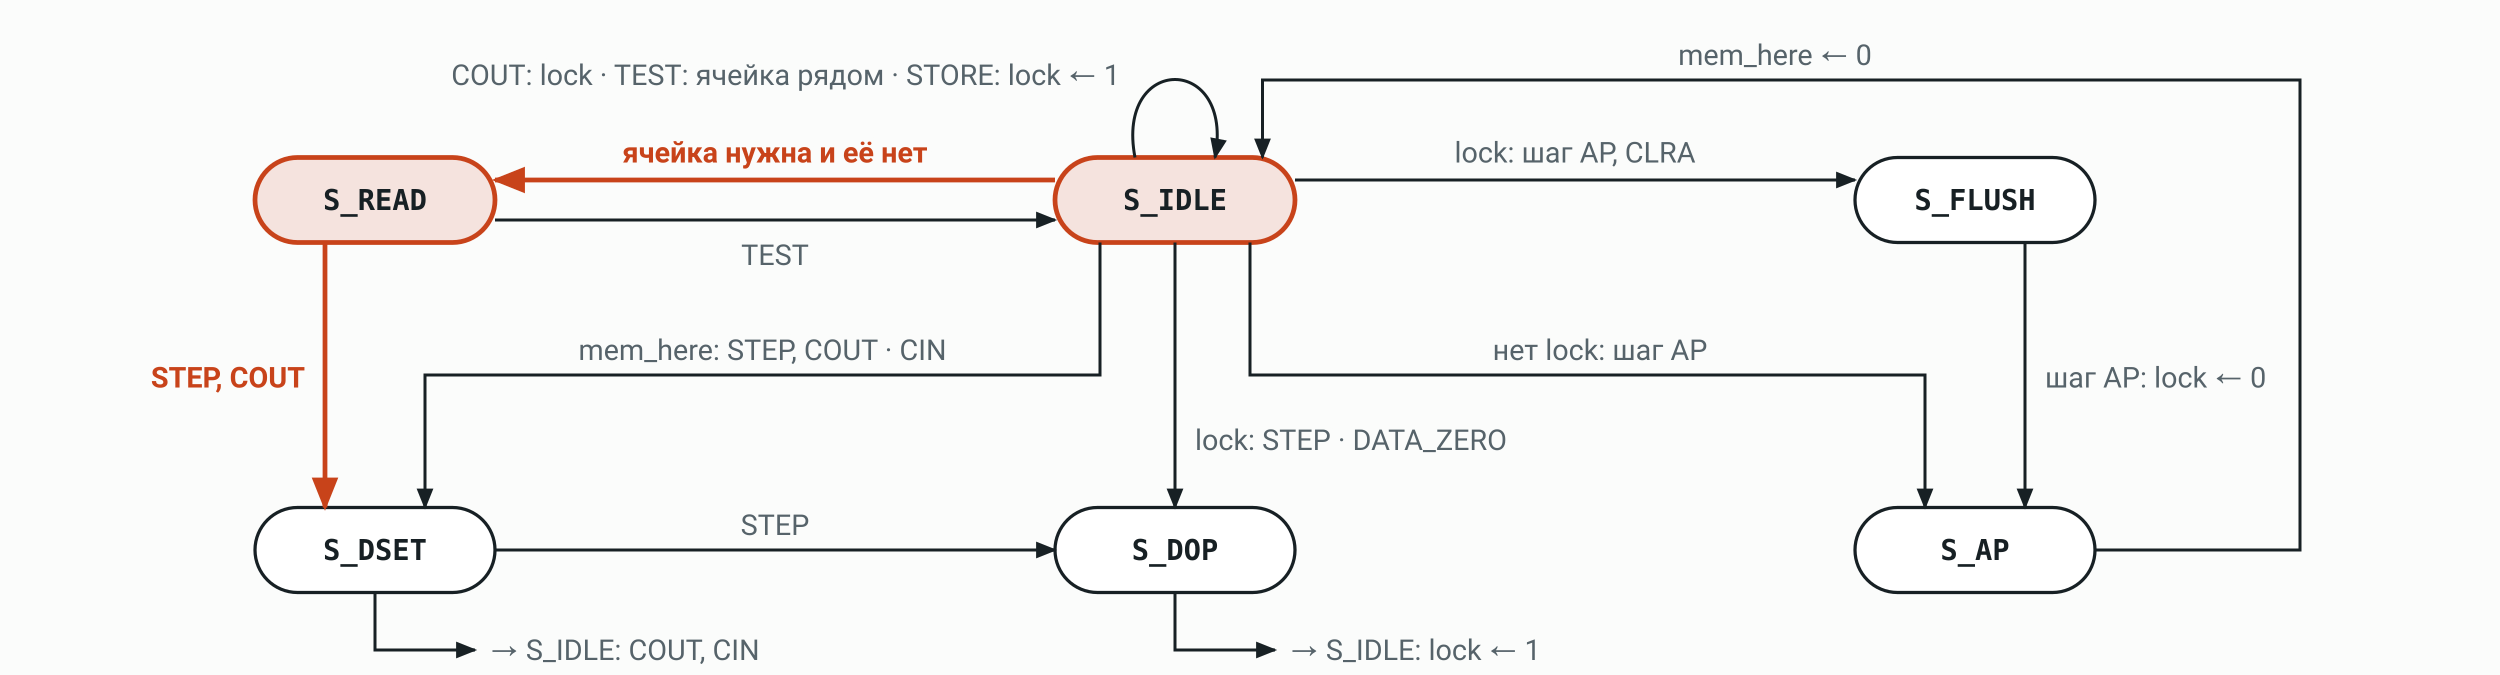
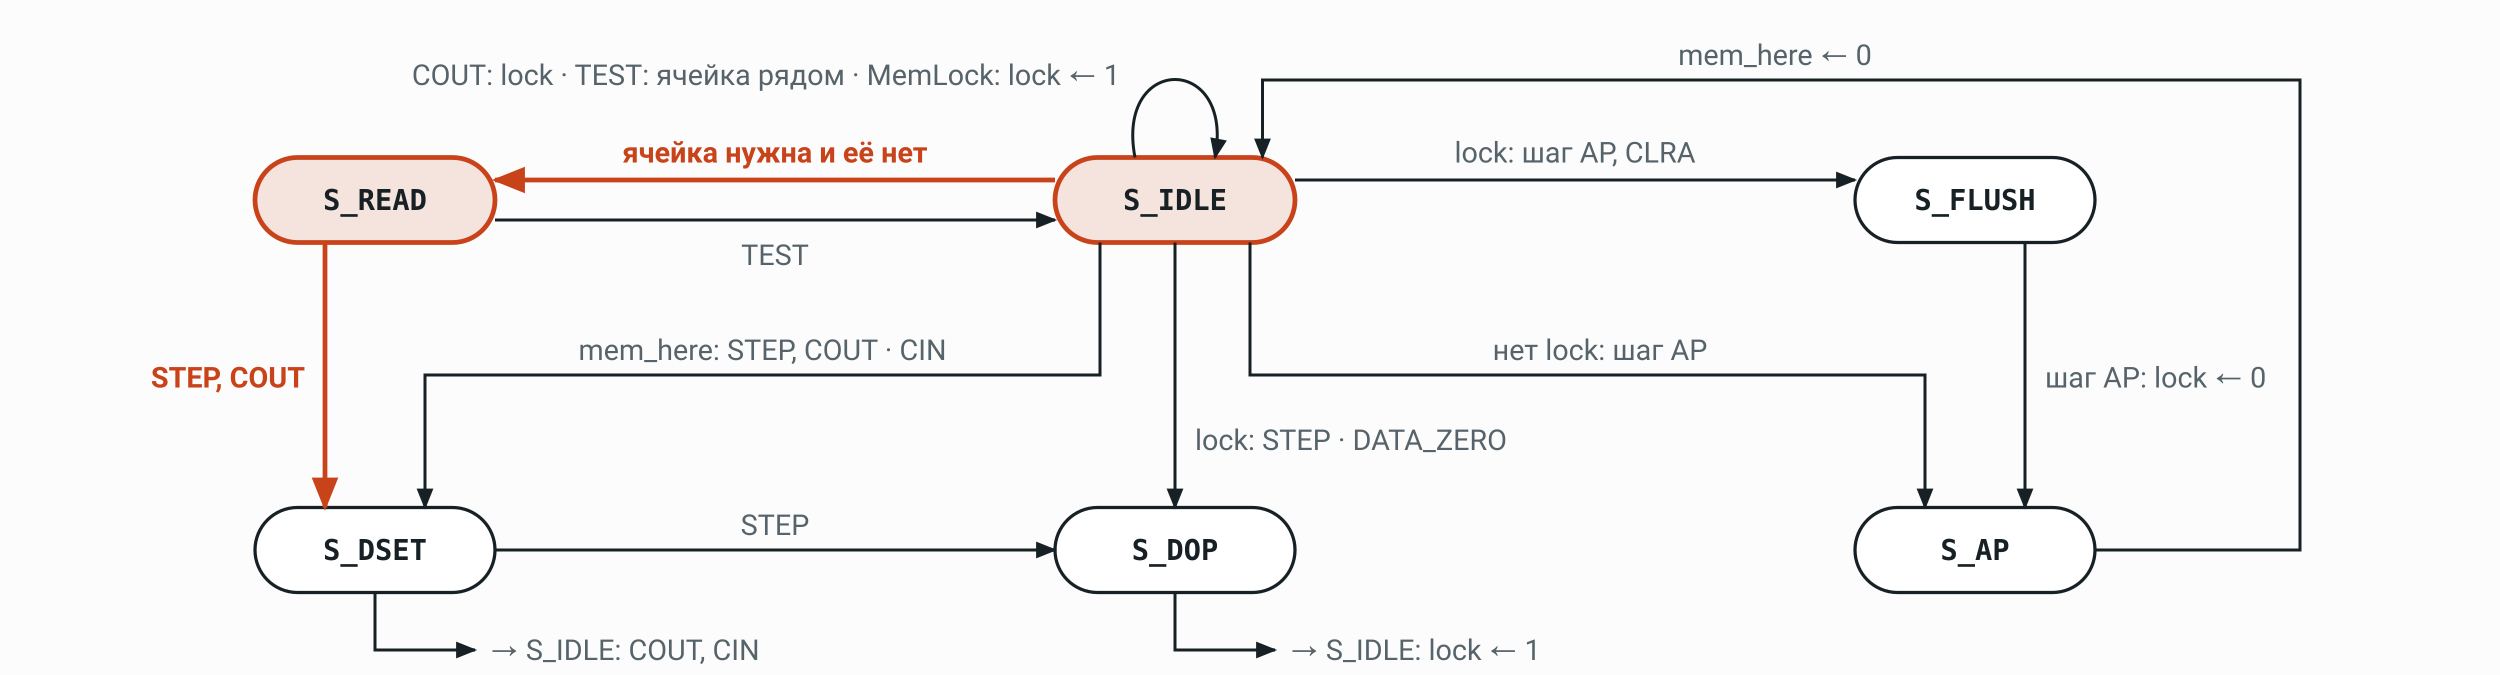
<svg xmlns="http://www.w3.org/2000/svg" viewBox="0 0 1000 270" width="1000" height="270" class="dg" role="img" aria-label="Автомат ApLine: память читается только тогда, когда значение ячейки нужно и его нет ни в счётчике, ни в выходном регистре памяти; выгрузка — перед сменой адреса, если счётчик владеет ячейкой (MemLock). Каждое состояние, кроме S_IDLE, выдаёт одну операцию, когда готовы все исполнители (go), и уходит в такте её приёма.">
  <style>
.dg { color: #172024; display: block; height: auto; color: #172024; }
.dg text { fill: currentColor; font-family: "PT Sans", "Segoe UI", Roboto, Helvetica, Arial, sans-serif; font-size: 11px; }
.dg .tt { font-family: "PT Sans Narrow", "Arial Narrow", "Roboto Condensed", Arial, sans-serif; font-weight: 700; font-size: 14px; letter-spacing: 0.02em; }
.dg .tm { font-family: "JetBrains Mono", "DejaVu Sans Mono", Consolas, "Liberation Mono", monospace; font-size: 10.5px; }
.dg .tl { fill: #56636a; font-size: 11.5px; }
.dg .tp { font-family: "JetBrains Mono", "DejaVu Sans Mono", Consolas, "Liberation Mono", monospace; font-size: 11px; }
.dg .tpi { font-family: "JetBrains Mono", "DejaVu Sans Mono", Consolas, "Liberation Mono", monospace; font-size: 10px; fill: #56636a; }
.dg .tn { fill: #56636a; font-size: 10.5px; }
.dg .tg { font-family: "JetBrains Mono", "DejaVu Sans Mono", Consolas, "Liberation Mono", monospace; font-size: 13px; font-weight: 700; }
.dg .ts { font-family: "JetBrains Mono", "DejaVu Sans Mono", Consolas, "Liberation Mono", monospace; font-size: 11.5px; font-weight: 600; }
.dg .tf { font-family: "PT Sans Narrow", "Arial Narrow", "Roboto Condensed", Arial, sans-serif; font-size: 13px; letter-spacing: 0.03em; fill: #56636a; }
.dg .tk { font-family: "PT Sans Narrow", "Arial Narrow", "Roboto Condensed", Arial, sans-serif; font-weight: 700; font-size: 14px; }
.dg .ti { font-family: "JetBrains Mono", "DejaVu Sans Mono", Consolas, "Liberation Mono", monospace; font-size: 8.5px; fill: #56636a; }
.dg .tnum { font-family: "JetBrains Mono", "DejaVu Sans Mono", Consolas, "Liberation Mono", monospace; font-size: 11px; font-weight: 700; fill: #c8431a; }
.dg .tacc { fill: #c8431a; font-weight: 700; font-size: 11.5px; }
.dg .blk { fill: #ffffff; stroke: currentColor; stroke-width: 1.2; }
.dg .blk-opt { fill: #ffffff; stroke: currentColor; stroke-width: 1.2; stroke-dasharray: 6 3; }
.dg .blk-acc { fill: rgba(200, 67, 26, 0.13); stroke: #c8431a; stroke-width: 1.6; }
.dg .frame { fill: none; stroke: #56636a; stroke-width: 1; stroke-dasharray: 2 4; }
.dg .w { fill: none; stroke: currentColor; stroke-width: 1.2; }
.dg .wd { fill: none; stroke: currentColor; stroke-width: 1.2; stroke-dasharray: 5 3; }
.dg .wacc { fill: none; stroke: #c8431a; stroke-width: 1.9; }
.dg .wbus { fill: none; stroke: currentColor; stroke-width: 3.2; }
.dg .wthin { fill: none; stroke: #56636a; stroke-width: 1; }
.dg .wv { fill: none; stroke: currentColor; stroke-width: 1.6; }
.dg .wvacc { fill: none; stroke: #c8431a; stroke-width: 2.1; }
.dg .grid { stroke: #c6cfcd; stroke-width: 1; }
.dg .ah { fill: currentColor; }
.dg .ahg { fill: #c8431a; }
.dg .ahw { fill: #a4126e; }
.dg .wwarn { fill: none; stroke: #a4126e; stroke-width: 1.8; stroke-dasharray: 6 3; }
.dg .twarn { fill: #a4126e; font-weight: 700; font-size: 11.5px; }
.dg .tl, .dg .tn, .dg .tacc, .dg .twarn { paint-order: stroke; stroke: #fbfcfb; stroke-width: 4px; stroke-linejoin: round; }
.dg .dot { fill: currentColor; }
.dg .dot-acc { fill: #c8431a; }
.dg .inv { fill: #ffffff; stroke: currentColor; stroke-width: 1.2; }
.dg .st { fill: #ffffff; stroke: currentColor; stroke-width: 1.3; }
.dg .st-acc { fill: rgba(200, 67, 26, 0.13); stroke: #c8431a; stroke-width: 1.9; }
.dg .st-dim { fill: #e3e9e8; stroke: #56636a; stroke-width: 1.1; stroke-dasharray: 4 3; }
.dg .anode { fill: #e3e9e8; stroke: #56636a; stroke-width: 1; }
.dg .kmain { fill: #ffffff; stroke: currentColor; stroke-width: 1.4; }
.dg .kga { fill: #ffffff; stroke: currentColor; stroke-width: 1.2; }
.dg .kgb { fill: #56636a; }
.dg .lit { fill: #c8431a; stroke: #c8431a; }
.dg .halo { fill: rgba(200, 67, 26, 0.13); }
.dg .tgt { fill: none; stroke: #c8431a; stroke-width: 1.3; stroke-dasharray: 3 3; }
.dg .seg { fill: #ffffff; stroke: currentColor; stroke-width: 1.1; }
.dg .seg-acc { fill: rgba(200, 67, 26, 0.13); stroke: #c8431a; stroke-width: 1.4; }
.dg .seg-off { fill: #e3e9e8; stroke: #56636a; stroke-width: 1; }
</style>
  <rect x="0" y="0" width="1000" height="270" fill="#fbfcfb" />
  <defs>
    <marker id="aplfsm-a" viewBox="0 0 10 10" refX="9" refY="5" markerWidth="7" markerHeight="7" orient="auto-start-reverse">
      <path d="M0,1 L10,5 L0,9 z" fill="#172024" stroke="none" stroke-width="0" class="ah" />
    </marker>
    <marker id="aplfsm-ag" viewBox="0 0 10 10" refX="9" refY="5" markerWidth="7" markerHeight="7" orient="auto-start-reverse">
      <path d="M0,1 L10,5 L0,9 z" fill="#c8431a" stroke="none" stroke-width="0" class="ahg" />
    </marker>
    <marker id="aplfsm-aw" viewBox="0 0 10 10" refX="9" refY="5" markerWidth="7" markerHeight="7" orient="auto-start-reverse">
      <path d="M0,1 L10,5 L0,9 z" fill="#a4126e" stroke="none" stroke-width="0" class="ahw" />
    </marker>
  </defs>
  <g transform="translate(0,20)">
    <rect x="102" y="43" width="96" height="34" rx="17" fill="#f5ddd3" stroke="#c8431a" stroke-width="1.9" class="st-acc" />
    <text x="150" y="64" fill="#172024" font-size="11" font-family="sans-serif" class="ts" text-anchor="middle">S_READ</text>
    <rect x="422" y="43" width="96" height="34" rx="17" fill="#f5ddd3" stroke="#c8431a" stroke-width="1.9" class="st-acc" />
    <text x="470" y="64" fill="#172024" font-size="11" font-family="sans-serif" class="ts" text-anchor="middle">S_IDLE</text>
    <rect x="742" y="43" width="96" height="34" rx="17" fill="#ffffff" stroke="#172024" stroke-width="1.3" class="st" />
    <text x="790" y="64" fill="#172024" font-size="11" font-family="sans-serif" class="ts" text-anchor="middle">S_FLUSH</text>
    <rect x="102" y="183" width="96" height="34" rx="17" fill="#ffffff" stroke="#172024" stroke-width="1.3" class="st" />
    <text x="150" y="204" fill="#172024" font-size="11" font-family="sans-serif" class="ts" text-anchor="middle">S_DSET</text>
    <rect x="422" y="183" width="96" height="34" rx="17" fill="#ffffff" stroke="#172024" stroke-width="1.3" class="st" />
    <text x="470" y="204" fill="#172024" font-size="11" font-family="sans-serif" class="ts" text-anchor="middle">S_DOP</text>
    <rect x="742" y="183" width="96" height="34" rx="17" fill="#ffffff" stroke="#172024" stroke-width="1.3" class="st" />
    <text x="790" y="204" fill="#172024" font-size="11" font-family="sans-serif" class="ts" text-anchor="middle">S_AP</text>
    <path d="M454,43 C446,1.4 494,1.4 486,43" fill="none" stroke="#172024" stroke-width="1.2" class="w" marker-end="url(#aplfsm-a)" />
-     <text x="448" y="14" fill="#56636a" font-size="11" font-family="sans-serif" class="tl" text-anchor="end">COUT: lock · TEST: ячейка рядом · STORE: lock ← 1</text>
+     <text x="448" y="14" fill="#56636a" font-size="11" font-family="sans-serif" class="tl" text-anchor="end">COUT: lock · TEST: ячейка рядом · MemLock: lock ← 1</text>
    <polyline points="422,52 198,52" fill="none" stroke="#c8431a" stroke-width="1.9" class="wacc" marker-end="url(#aplfsm-ag)" />
    <text x="310" y="45" fill="#c8431a" font-size="11" font-family="sans-serif" class="tacc" text-anchor="middle">ячейка нужна и её нет</text>
    <polyline points="198,68 422,68" fill="none" stroke="#172024" stroke-width="1.2" class="w" marker-end="url(#aplfsm-a)" />
    <text x="310" y="86" fill="#56636a" font-size="11" font-family="sans-serif" class="tl" text-anchor="middle">TEST</text>
    <polyline points="130,77 130,183" fill="none" stroke="#c8431a" stroke-width="1.9" class="wacc" marker-end="url(#aplfsm-ag)" />
    <text x="122" y="135" fill="#c8431a" font-size="11" font-family="sans-serif" class="tacc" text-anchor="end">STEP, COUT</text>
    <polyline points="440,77 440,130 170,130 170,183" fill="none" stroke="#172024" stroke-width="1.2" class="w" marker-end="url(#aplfsm-a)" />
    <text x="305" y="124" fill="#56636a" font-size="11" font-family="sans-serif" class="tl" text-anchor="middle">mem_here: STEP, COUT · CIN</text>
    <polyline points="470,77 470,183" fill="none" stroke="#172024" stroke-width="1.2" class="w" marker-end="url(#aplfsm-a)" />
    <text x="478" y="160" fill="#56636a" font-size="11" font-family="sans-serif" class="tl" text-anchor="start">lock: STEP · DATA_ZERO</text>
    <polyline points="518,52 742,52" fill="none" stroke="#172024" stroke-width="1.2" class="w" marker-end="url(#aplfsm-a)" />
    <text x="630" y="45" fill="#56636a" font-size="11" font-family="sans-serif" class="tl" text-anchor="middle">lock: шаг AP, CLRA</text>
    <polyline points="500,77 500,130 770,130 770,183" fill="none" stroke="#172024" stroke-width="1.2" class="w" marker-end="url(#aplfsm-a)" />
    <text x="640" y="124" fill="#56636a" font-size="11" font-family="sans-serif" class="tl" text-anchor="middle">нет lock: шаг AP</text>
    <polyline points="810,77 810,183" fill="none" stroke="#172024" stroke-width="1.2" class="w" marker-end="url(#aplfsm-a)" />
    <text x="818" y="135" fill="#56636a" font-size="11" font-family="sans-serif" class="tl" text-anchor="start">шаг AP: lock ← 0</text>
    <polyline points="838,200 920,200 920,12 505,12 505,43" fill="none" stroke="#172024" stroke-width="1.2" class="w" marker-end="url(#aplfsm-a)" />
    <text x="710" y="6" fill="#56636a" font-size="11" font-family="sans-serif" class="tl" text-anchor="middle">mem_here ← 0</text>
    <polyline points="198,200 422,200" fill="none" stroke="#172024" stroke-width="1.2" class="w" marker-end="url(#aplfsm-a)" />
    <text x="310" y="194" fill="#56636a" font-size="11" font-family="sans-serif" class="tl" text-anchor="middle">STEP</text>
    <polyline points="150,217 150,240 190,240" fill="none" stroke="#172024" stroke-width="1.2" class="w" marker-end="url(#aplfsm-a)" />
    <text x="196" y="244" fill="#56636a" font-size="11" font-family="sans-serif" class="tl" text-anchor="start">→ S_IDLE: COUT, CIN</text>
    <polyline points="470,217 470,240 510,240" fill="none" stroke="#172024" stroke-width="1.2" class="w" marker-end="url(#aplfsm-a)" />
    <text x="516" y="244" fill="#56636a" font-size="11" font-family="sans-serif" class="tl" text-anchor="start">→ S_IDLE: lock ← 1</text>
  </g>
</svg>
